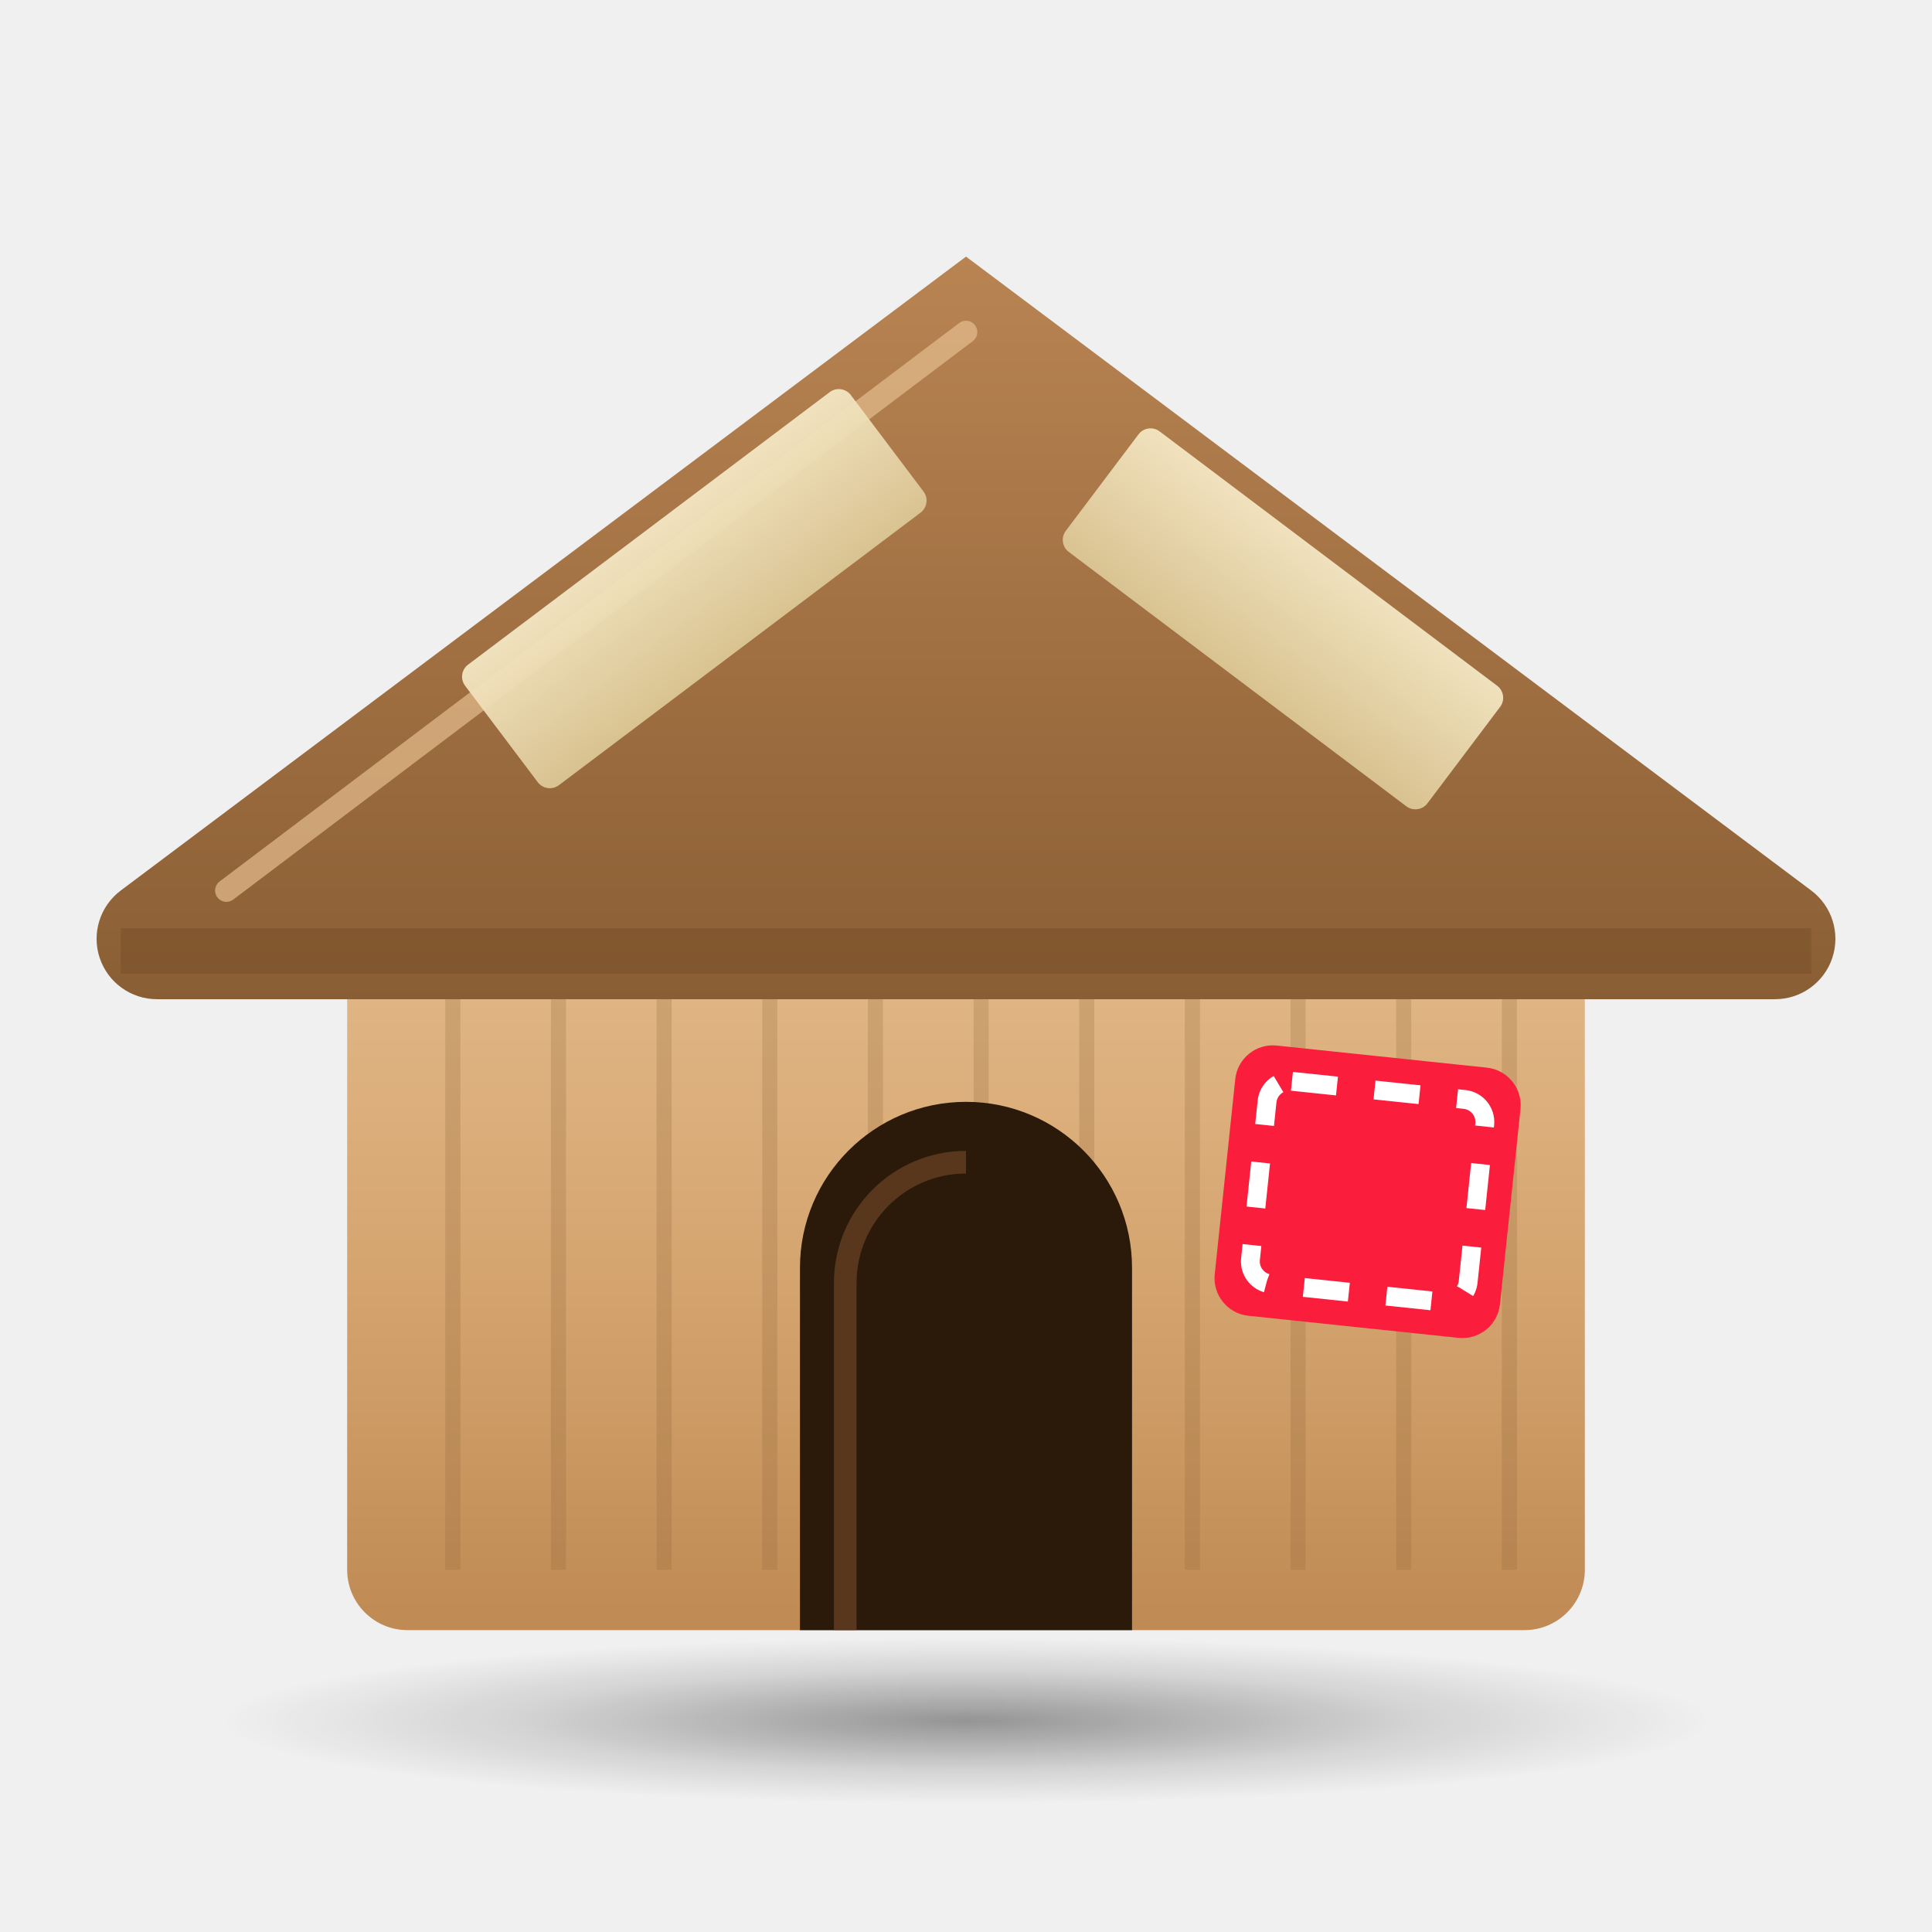
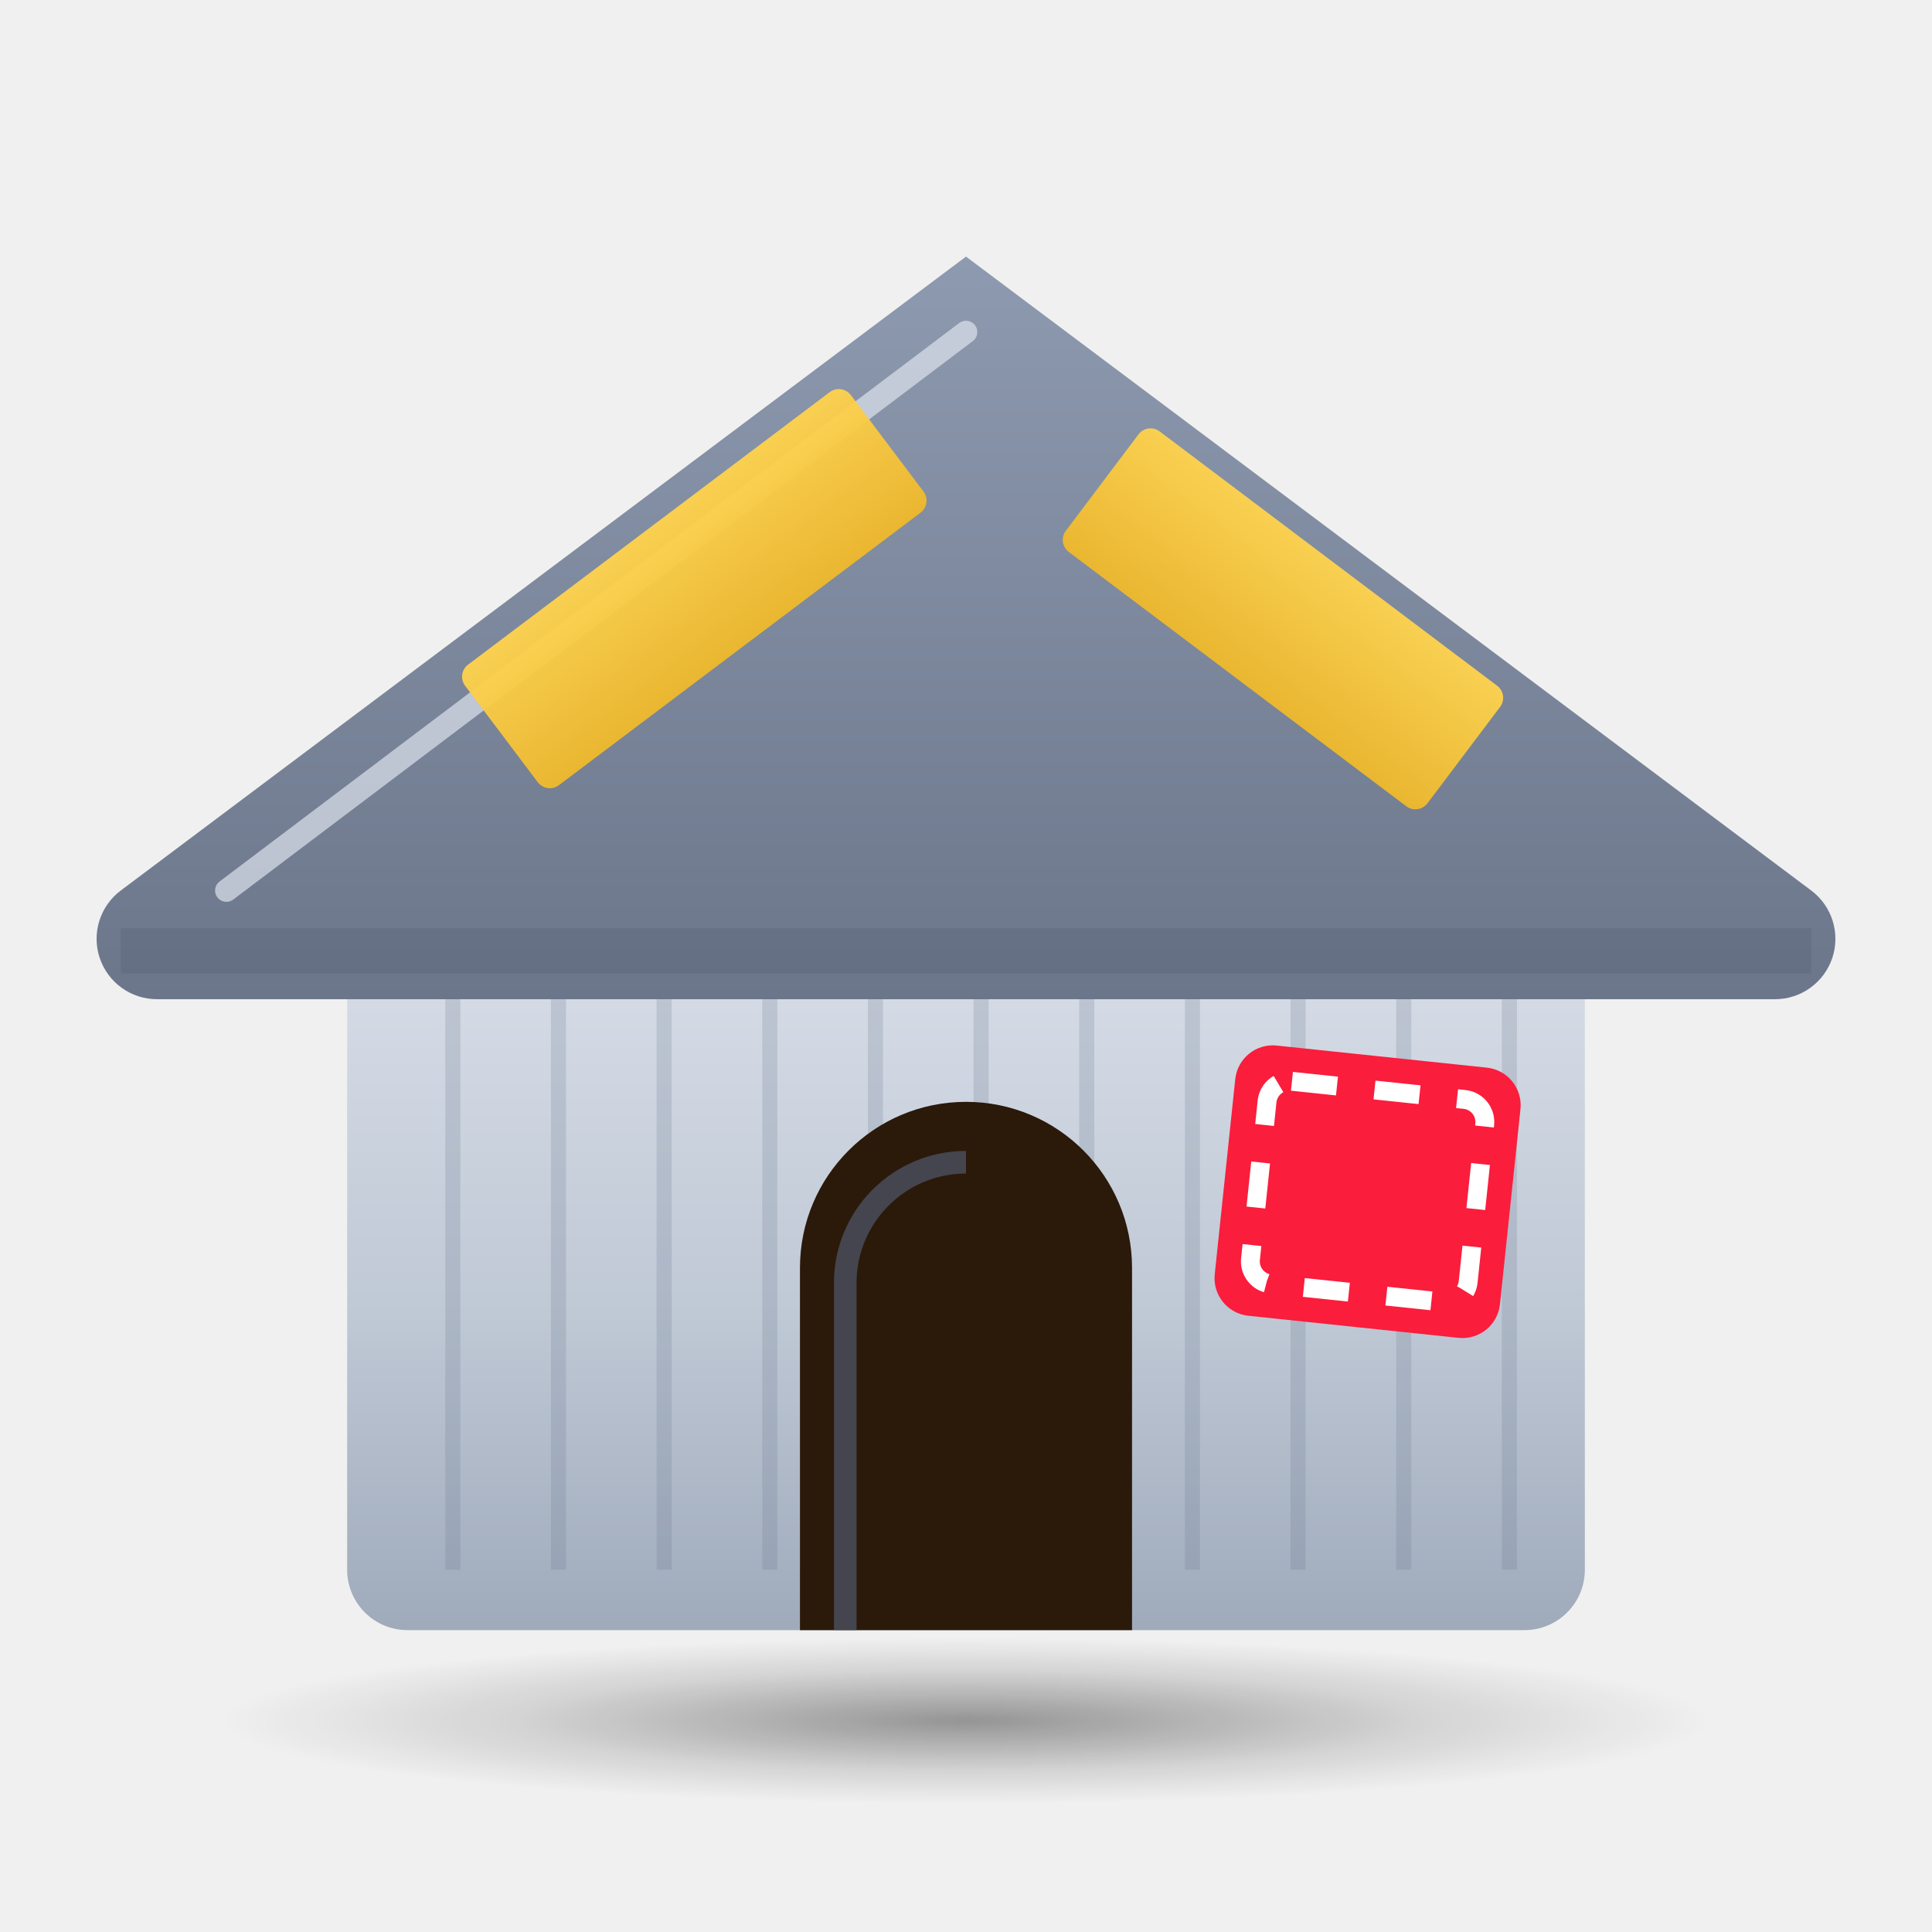
<svg xmlns="http://www.w3.org/2000/svg" viewBox="0 0 256 256">
  <defs>
    <radialGradient id="ground" cx=".5" cy=".5" r=".5">
      <stop offset="0" stop-color="#000" stop-opacity=".38" />
      <stop offset=".6" stop-color="#000" stop-opacity=".12" />
      <stop offset="1" stop-color="#000" stop-opacity="0" />
    </radialGradient>
    <linearGradient id="cb" x1="0" y1="0" x2="0" y2="1">
-       <stop offset="0" stop-color="#A97848" stop-opacity="1" />
-       <stop offset="1" stop-color="#7E5530" stop-opacity="1" />
+       <stop offset="0" stop-color="#7C8798" stop-opacity="1" />
+       <stop offset="1" stop-color="#596375" stop-opacity="1" />
    </linearGradient>
    <linearGradient id="cf" x1="0" y1="0" x2="0" y2="1">
-       <stop offset="0" stop-color="#E6BE8E" stop-opacity="1" />
-       <stop offset="0.6" stop-color="#D3A26C" stop-opacity="1" />
-       <stop offset="1" stop-color="#BF8A54" stop-opacity="1" />
+       <stop offset="0" stop-color="#DDE3EC" stop-opacity="1" />
+       <stop offset="0.6" stop-color="#BFC8D5" stop-opacity="1" />
+       <stop offset="1" stop-color="#9FAABB" stop-opacity="1" />
    </linearGradient>
    <linearGradient id="ci" x1="0" y1="0" x2="0" y2="1">
-       <stop offset="0" stop-color="#3B2410" stop-opacity="0.35" />
-       <stop offset="1" stop-color="#3B2410" stop-opacity="0" />
+       <stop offset="0" stop-color="#2E3440" stop-opacity="0.35" />
+       <stop offset="1" stop-color="#2E3440" stop-opacity="0" />
    </linearGradient>
    <linearGradient id="tape" x1="0" y1="0" x2="0" y2="1">
-       <stop offset="0" stop-color="#F4E7C4" stop-opacity="0.95" />
-       <stop offset="1" stop-color="#DCC795" stop-opacity="0.95" />
+       <stop offset="0" stop-color="#FFD34D" stop-opacity="0.95" />
+       <stop offset="1" stop-color="#F0B92B" stop-opacity="0.95" />
    </linearGradient>
    <linearGradient id="roof" x1="0" y1="0" x2="0" y2="1">
-       <stop offset="0" stop-color="#B98452" stop-opacity="1" />
-       <stop offset="1" stop-color="#8A5E34" stop-opacity="1" />
+       <stop offset="0" stop-color="#8E9AAF" stop-opacity="1" />
+       <stop offset="1" stop-color="#6B768B" stop-opacity="1" />
    </linearGradient>
  </defs>
  <ellipse cx="128" cy="228" rx="100" ry="11" fill="url(#ground)" />
  <rect x="46" y="112" width="164" height="104" rx="8" fill="url(#cf)" />
-   <g stroke="#8A5E34" stroke-width="2" opacity=".22">
+   <g stroke="#6B768B" stroke-width="2" opacity=".22">
    <path d="M60 122v86" />
    <path d="M74 122v86" />
    <path d="M88 122v86" />
    <path d="M102 122v86" />
    <path d="M116 122v86" />
    <path d="M130 122v86" />
    <path d="M144 122v86" />
    <path d="M158 122v86" />
    <path d="M172 122v86" />
    <path d="M186 122v86" />
    <path d="M200 122v86" />
  </g>
  <path d="M106 216v-48a22 22 0 0 1 44 0v48z" fill="#2B190A" />
-   <path d="M112 216v-46a16 16 0 0 1 16-16" fill="none" stroke="#6B4524" stroke-width="3" opacity=".7" />
+   <path d="M112 216v-46a16 16 0 0 1 16-16" fill="none" stroke="#4E586B" stroke-width="3" opacity=".7" />
  <g transform="rotate(6 182 160)">
    <rect x="162" y="140" width="38" height="36" rx="5" fill="#FA1D3C" />
    <rect x="166.5" y="144.500" width="29" height="27" rx="3" fill="none" stroke="#fff" stroke-width="2.5" stroke-dasharray="6 5" />
  </g>
  <path d="M128 34l112 84a8 8 0 0 1-4.800 14.400H20.800A8 8 0 0 1 16 118z" fill="url(#roof)" />
-   <path d="M128 44L30 118" stroke="#E6BE8E" stroke-width="3" stroke-linecap="round" opacity=".7" />
-   <path d="M16 126h224" stroke="#5E3B1C" stroke-width="6" opacity=".25" />
+   <path d="M128 44L30 118" stroke="#DDE3EC" stroke-width="3" stroke-linecap="round" opacity=".7" />
+   <path d="M16 126h224" stroke="#4E586B" stroke-width="6" opacity=".25" />
  <g transform="rotate(-37 92 78)">
    <rect x="60" y="68" width="64" height="20" rx="2" fill="url(#tape)" />
  </g>
  <g transform="rotate(37 170 82)">
    <rect x="140" y="72" width="60" height="20" rx="2" fill="url(#tape)" />
  </g>
</svg>
